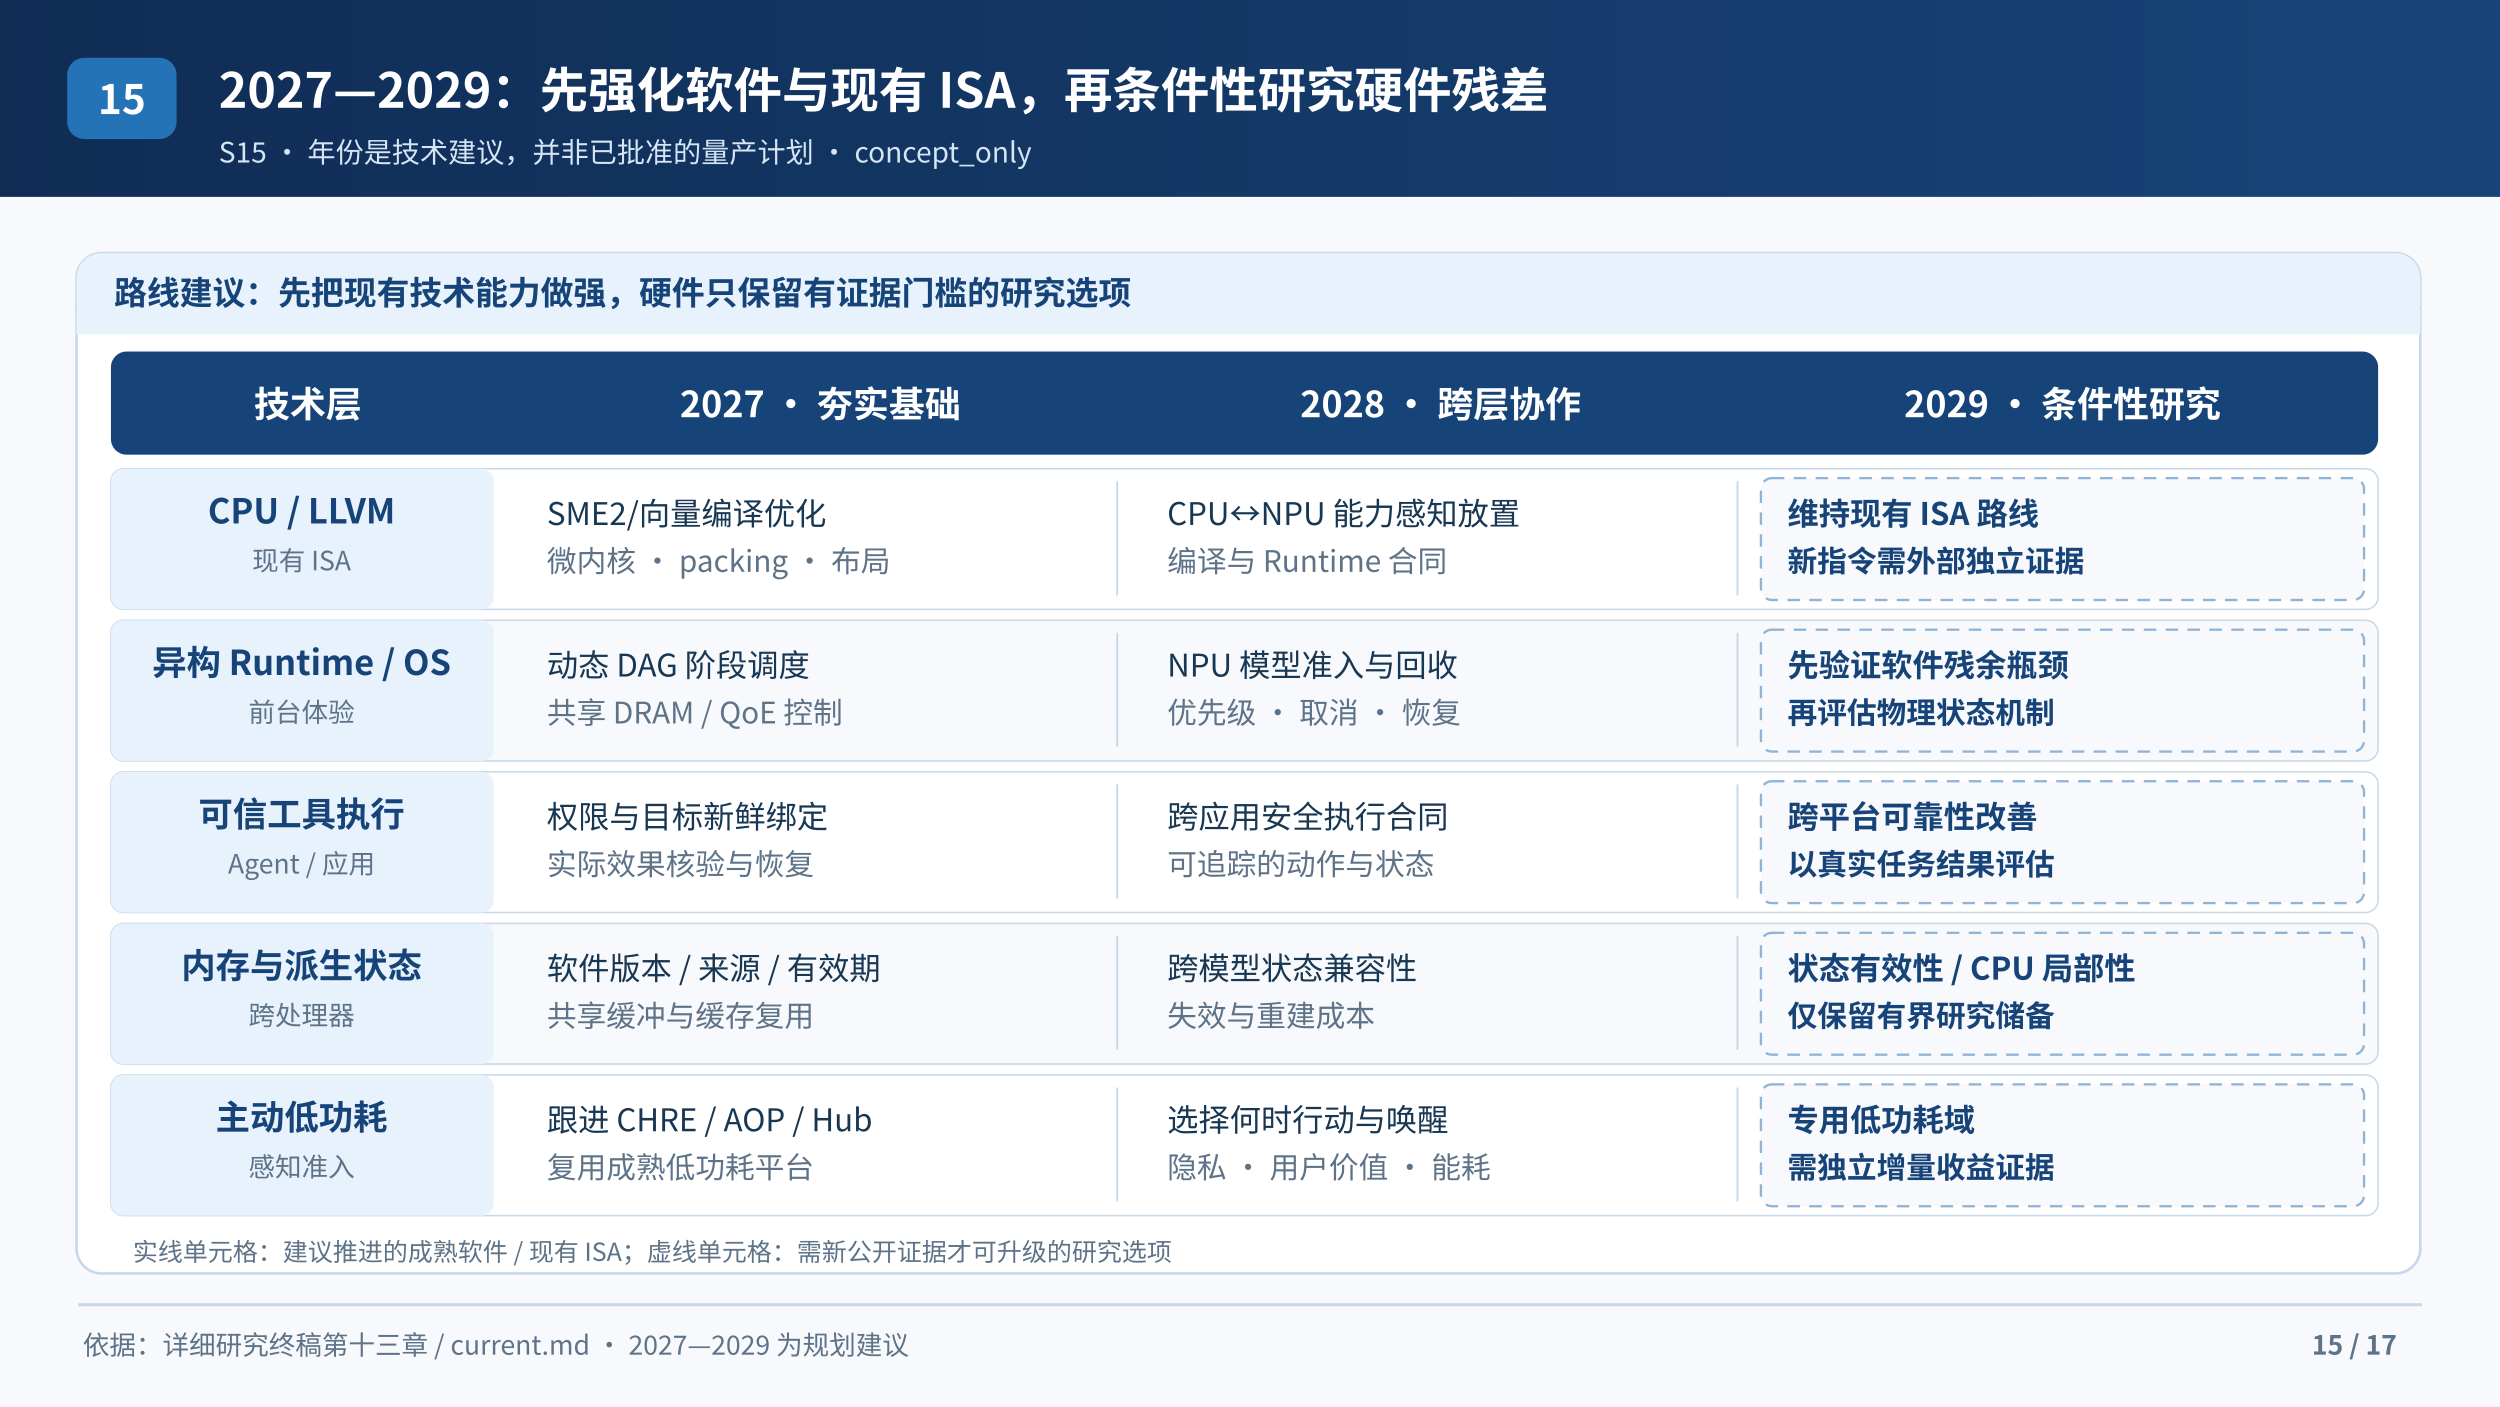
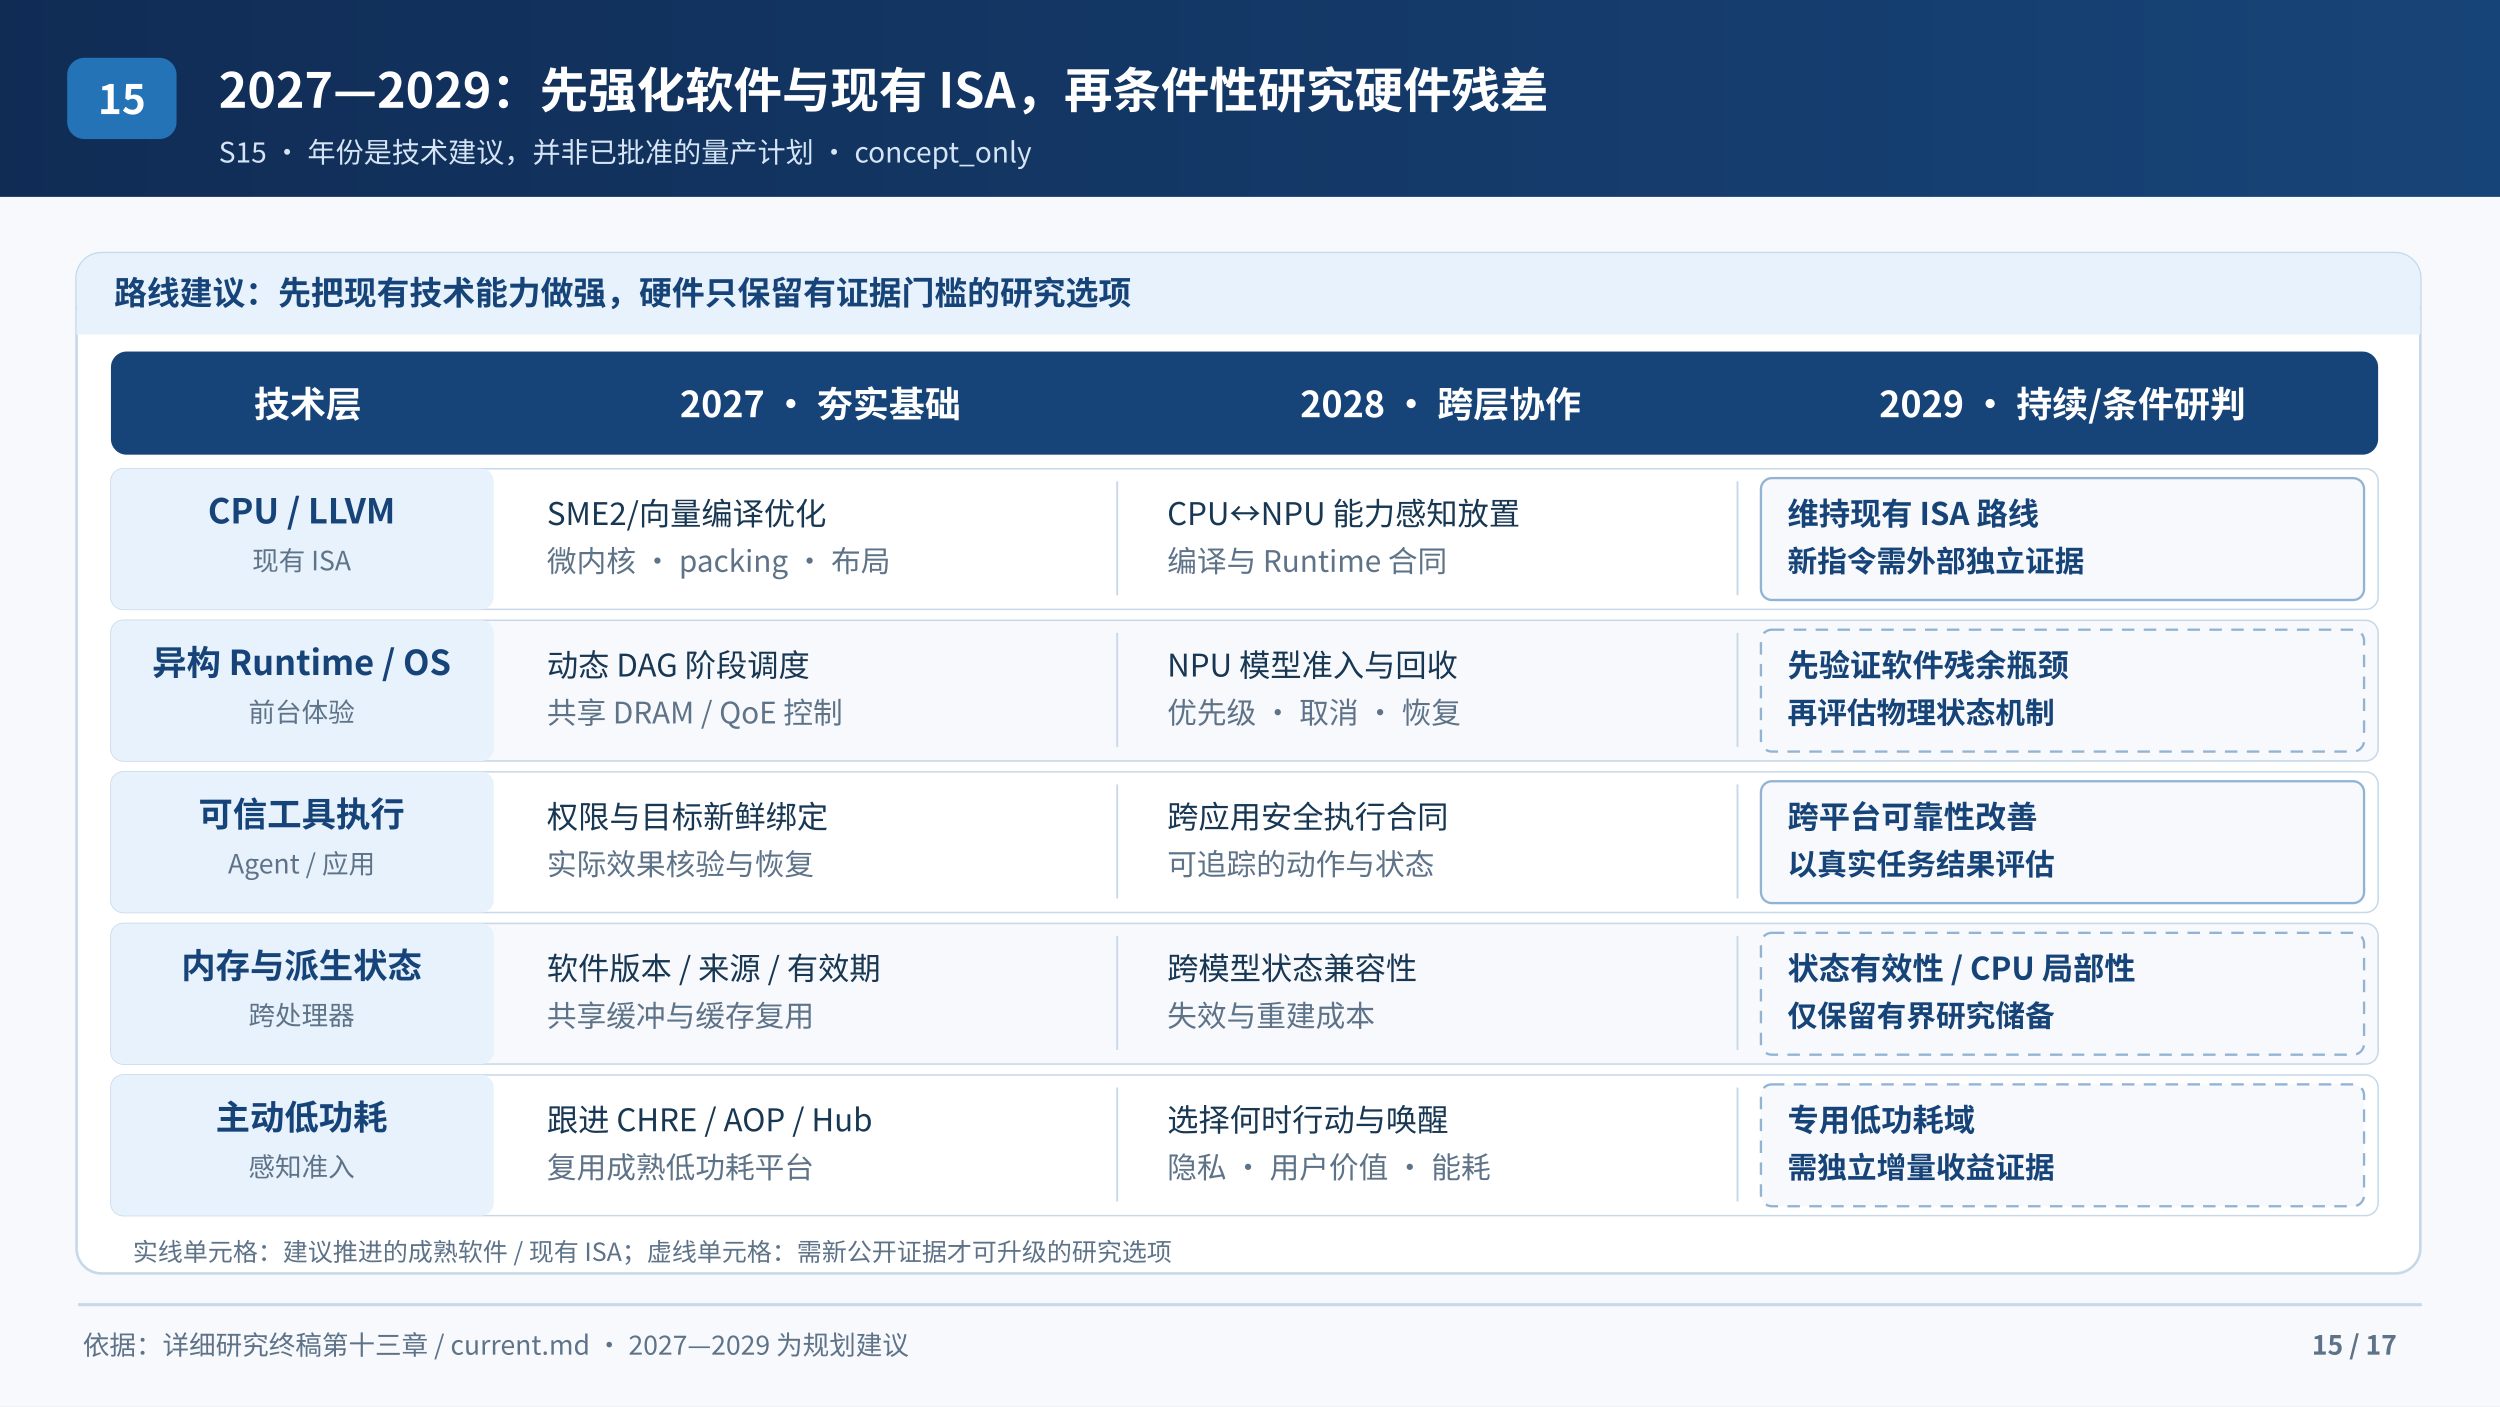
<svg xmlns="http://www.w3.org/2000/svg" width="1600" height="900" viewBox="0 0 1600 900" role="img" aria-label="2027—2029：先强化软件与现有 ISA，再条件性研究硬件残差">
  <defs>
    <linearGradient id="hdr">
      <stop stop-color="#102c55" />
      <stop offset="1" stop-color="#174478" />
    </linearGradient>
  </defs>
  <rect x="0" y="0" width="1600" height="900" rx="0" fill="#f7f9fd" stroke="none" stroke-width="1" />
  <rect x="0" y="0" width="1600" height="126" rx="0" fill="url(#hdr)" stroke="none" stroke-width="1" />
  <rect x="43" y="37" width="70" height="52" rx="11" fill="#2473b6" stroke="none" stroke-width="1" />
  <text x="78" y="73" font-family="'Noto Sans CJK SC','Microsoft YaHei',sans-serif" font-size="26" font-weight="800" fill="#ffffff" text-anchor="middle">15</text>
  <text x="140" y="69" font-family="'Noto Sans CJK SC','Microsoft YaHei',sans-serif" font-size="31" font-weight="740" fill="#ffffff" text-anchor="start">2027—2029：先强化软件与现有 ISA，再条件性研究硬件残差</text>
  <text x="140" y="104" font-family="'Noto Sans CJK SC','Microsoft YaHei',sans-serif" font-size="18" font-weight="400" fill="#d5e5f5" text-anchor="start">S15 · 年份是技术建议，并非已批准的量产计划 · concept_only</text>
  <rect x="49" y="162" width="1500" height="653" rx="16" fill="#ffffff" stroke="#c7d9e8" stroke-width="1.7" />
  <rect x="49" y="162" width="1500" height="48" rx="16" fill="#e7f2fd" stroke="none" stroke-width="1" />
  <rect x="49" y="198" width="1500" height="16" rx="0" fill="#e7f2fd" stroke="none" stroke-width="1" />
  <text x="73" y="195" font-family="'Noto Sans CJK SC','Microsoft YaHei',sans-serif" font-size="21" font-weight="710" fill="#174478" text-anchor="start">路线建议：先把现有技术能力做强，硬件只保留有证据门槛的研究选项</text>
  <rect x="71" y="225" width="1451" height="66" rx="10" fill="#174478" stroke="none" stroke-width="1" />
  <text x="197" y="267" font-family="'Noto Sans CJK SC','Microsoft YaHei',sans-serif" font-size="23" font-weight="720" fill="#ffffff" text-anchor="middle">技术层</text>
  <text x="525" y="267" font-family="'Noto Sans CJK SC','Microsoft YaHei',sans-serif" font-size="23" font-weight="720" fill="#ffffff" text-anchor="middle">2027 · 夯实基础</text>
  <text x="922" y="267" font-family="'Noto Sans CJK SC','Microsoft YaHei',sans-serif" font-size="23" font-weight="720" fill="#ffffff" text-anchor="middle">2028 · 跨层协作</text>
-   <text x="1320" y="267" font-family="'Noto Sans CJK SC','Microsoft YaHei',sans-serif" font-size="23" font-weight="720" fill="#ffffff" text-anchor="middle">2029 · 条件性研究</text>
+   <text x="1320" y="267" font-family="'Noto Sans CJK SC','Microsoft YaHei',sans-serif" font-size="23" font-weight="720" fill="#ffffff" text-anchor="middle">2029 · 持续/条件研判</text>
  <rect x="71" y="300" width="1451" height="90" rx="8" fill="#ffffff" stroke="#c7d9e8" stroke-width="1" />
  <rect x="71" y="300" width="245" height="90" rx="8" fill="#e7f2fd" stroke="none" stroke-width="1" />
  <text x="193" y="335" font-family="'Noto Sans CJK SC','Microsoft YaHei',sans-serif" font-size="22" font-weight="730" fill="#174478" text-anchor="middle">CPU / LLVM</text>
  <text x="193" y="365" font-family="'Noto Sans CJK SC','Microsoft YaHei',sans-serif" font-size="17" font-weight="420" fill="#5e7388" text-anchor="middle">现有 ISA</text>
  <rect x="335" y="307" width="384" height="77" rx="6" fill="#ffffff" stroke="none" stroke-width="1" />
  <text x="350" y="336" font-family="'Noto Sans CJK SC','Microsoft YaHei',sans-serif" font-size="20" font-weight="500" fill="#183753" text-anchor="start">SME2/向量编译优化</text>
  <text x="350" y="366" font-family="'Noto Sans CJK SC','Microsoft YaHei',sans-serif" font-size="19" font-weight="400" fill="#5e7388" text-anchor="start">微内核 · packing · 布局</text>
  <rect x="732" y="307" width="384" height="77" rx="6" fill="#ffffff" stroke="none" stroke-width="1" />
  <text x="747" y="336" font-family="'Noto Sans CJK SC','Microsoft YaHei',sans-serif" font-size="20" font-weight="500" fill="#183753" text-anchor="start">CPU↔NPU 能力感知放置</text>
  <text x="747" y="366" font-family="'Noto Sans CJK SC','Microsoft YaHei',sans-serif" font-size="19" font-weight="400" fill="#5e7388" text-anchor="start">编译与 Runtime 合同</text>
-   <rect x="1127" y="306" width="386" height="78" rx="7" fill="#f7f9fd" stroke="#92b4d4" stroke-width="1.5" stroke-dasharray="8 6" />
+   <rect x="1127" y="306" width="386" height="78" rx="7" fill="#f7f9fd" stroke="#92b4d4" stroke-width="1.5" />
  <text x="1144" y="336" font-family="'Noto Sans CJK SC','Microsoft YaHei',sans-serif" font-size="20" font-weight="670" fill="#174478" text-anchor="start">维持现有 ISA 路线</text>
  <text x="1144" y="366" font-family="'Noto Sans CJK SC','Microsoft YaHei',sans-serif" font-size="19" font-weight="600" fill="#174478" text-anchor="start">新指令需外部独立证据</text>
  <path d="M715 308 V381 M1112 308 V381" fill="none" stroke="#c7d9e8" stroke-width="1.2" />
  <rect x="71" y="397" width="1451" height="90" rx="8" fill="#f7f9fd" stroke="#c7d9e8" stroke-width="1" />
  <rect x="71" y="397" width="245" height="90" rx="8" fill="#e7f2fd" stroke="none" stroke-width="1" />
  <text x="193" y="432" font-family="'Noto Sans CJK SC','Microsoft YaHei',sans-serif" font-size="22" font-weight="730" fill="#174478" text-anchor="middle">异构 Runtime / OS</text>
  <text x="193" y="462" font-family="'Noto Sans CJK SC','Microsoft YaHei',sans-serif" font-size="17" font-weight="420" fill="#5e7388" text-anchor="middle">前台体验</text>
  <rect x="335" y="404" width="384" height="77" rx="6" fill="#f7f9fd" stroke="none" stroke-width="1" />
  <text x="350" y="433" font-family="'Noto Sans CJK SC','Microsoft YaHei',sans-serif" font-size="20" font-weight="500" fill="#183753" text-anchor="start">动态 DAG 阶段调度</text>
  <text x="350" y="463" font-family="'Noto Sans CJK SC','Microsoft YaHei',sans-serif" font-size="19" font-weight="400" fill="#5e7388" text-anchor="start">共享 DRAM / QoE 控制</text>
  <rect x="732" y="404" width="384" height="77" rx="6" fill="#f7f9fd" stroke="none" stroke-width="1" />
  <text x="747" y="433" font-family="'Noto Sans CJK SC','Microsoft YaHei',sans-serif" font-size="20" font-weight="500" fill="#183753" text-anchor="start">NPU 模型准入与回收</text>
  <text x="747" y="463" font-family="'Noto Sans CJK SC','Microsoft YaHei',sans-serif" font-size="19" font-weight="400" fill="#5e7388" text-anchor="start">优先级 · 取消 · 恢复</text>
  <rect x="1127" y="403" width="386" height="78" rx="7" fill="#f7f9fd" stroke="#92b4d4" stroke-width="1.5" stroke-dasharray="8 6" />
  <text x="1144" y="433" font-family="'Noto Sans CJK SC','Microsoft YaHei',sans-serif" font-size="20" font-weight="670" fill="#174478" text-anchor="start">先验证软件残余瓶颈</text>
  <text x="1144" y="463" font-family="'Noto Sans CJK SC','Microsoft YaHei',sans-serif" font-size="19" font-weight="600" fill="#174478" text-anchor="start">再评估物理状态机制</text>
  <path d="M715 405 V478 M1112 405 V478" fill="none" stroke="#c7d9e8" stroke-width="1.2" />
  <rect x="71" y="494" width="1451" height="90" rx="8" fill="#ffffff" stroke="#c7d9e8" stroke-width="1" />
  <rect x="71" y="494" width="245" height="90" rx="8" fill="#e7f2fd" stroke="none" stroke-width="1" />
  <text x="193" y="529" font-family="'Noto Sans CJK SC','Microsoft YaHei',sans-serif" font-size="22" font-weight="730" fill="#174478" text-anchor="middle">可信工具执行</text>
  <text x="193" y="559" font-family="'Noto Sans CJK SC','Microsoft YaHei',sans-serif" font-size="17" font-weight="420" fill="#5e7388" text-anchor="middle">Agent / 应用</text>
  <rect x="335" y="501" width="384" height="77" rx="6" fill="#ffffff" stroke="none" stroke-width="1" />
  <text x="350" y="530" font-family="'Noto Sans CJK SC','Microsoft YaHei',sans-serif" font-size="20" font-weight="500" fill="#183753" text-anchor="start">权限与目标新鲜绑定</text>
  <text x="350" y="560" font-family="'Noto Sans CJK SC','Microsoft YaHei',sans-serif" font-size="19" font-weight="400" fill="#5e7388" text-anchor="start">实际效果核验与恢复</text>
  <rect x="732" y="501" width="384" height="77" rx="6" fill="#ffffff" stroke="none" stroke-width="1" />
  <text x="747" y="530" font-family="'Noto Sans CJK SC','Microsoft YaHei',sans-serif" font-size="20" font-weight="500" fill="#183753" text-anchor="start">跨应用安全执行合同</text>
  <text x="747" y="560" font-family="'Noto Sans CJK SC','Microsoft YaHei',sans-serif" font-size="19" font-weight="400" fill="#5e7388" text-anchor="start">可追踪的动作与状态</text>
-   <rect x="1127" y="500" width="386" height="78" rx="7" fill="#f7f9fd" stroke="#92b4d4" stroke-width="1.5" stroke-dasharray="8 6" />
+   <rect x="1127" y="500" width="386" height="78" rx="7" fill="#f7f9fd" stroke="#92b4d4" stroke-width="1.5" />
  <text x="1144" y="530" font-family="'Noto Sans CJK SC','Microsoft YaHei',sans-serif" font-size="20" font-weight="670" fill="#174478" text-anchor="start">跨平台可靠性改善</text>
  <text x="1144" y="560" font-family="'Noto Sans CJK SC','Microsoft YaHei',sans-serif" font-size="19" font-weight="600" fill="#174478" text-anchor="start">以真实任务结果评估</text>
  <path d="M715 502 V575 M1112 502 V575" fill="none" stroke="#c7d9e8" stroke-width="1.2" />
  <rect x="71" y="591" width="1451" height="90" rx="8" fill="#f7f9fd" stroke="#c7d9e8" stroke-width="1" />
  <rect x="71" y="591" width="245" height="90" rx="8" fill="#e7f2fd" stroke="none" stroke-width="1" />
  <text x="193" y="626" font-family="'Noto Sans CJK SC','Microsoft YaHei',sans-serif" font-size="22" font-weight="730" fill="#174478" text-anchor="middle">内存与派生状态</text>
  <text x="193" y="656" font-family="'Noto Sans CJK SC','Microsoft YaHei',sans-serif" font-size="17" font-weight="420" fill="#5e7388" text-anchor="middle">跨处理器</text>
  <rect x="335" y="598" width="384" height="77" rx="6" fill="#f7f9fd" stroke="none" stroke-width="1" />
  <text x="350" y="627" font-family="'Noto Sans CJK SC','Microsoft YaHei',sans-serif" font-size="20" font-weight="500" fill="#183753" text-anchor="start">软件版本 / 来源 / 有效期</text>
  <text x="350" y="657" font-family="'Noto Sans CJK SC','Microsoft YaHei',sans-serif" font-size="19" font-weight="400" fill="#5e7388" text-anchor="start">共享缓冲与缓存复用</text>
  <rect x="732" y="598" width="384" height="77" rx="6" fill="#f7f9fd" stroke="none" stroke-width="1" />
  <text x="747" y="627" font-family="'Noto Sans CJK SC','Microsoft YaHei',sans-serif" font-size="20" font-weight="500" fill="#183753" text-anchor="start">跨模型状态兼容性</text>
  <text x="747" y="657" font-family="'Noto Sans CJK SC','Microsoft YaHei',sans-serif" font-size="19" font-weight="400" fill="#5e7388" text-anchor="start">失效与重建成本</text>
  <rect x="1127" y="597" width="386" height="78" rx="7" fill="#f7f9fd" stroke="#92b4d4" stroke-width="1.5" stroke-dasharray="8 6" />
  <text x="1144" y="627" font-family="'Noto Sans CJK SC','Microsoft YaHei',sans-serif" font-size="20" font-weight="670" fill="#174478" text-anchor="start">状态有效性 / CPU 局部性</text>
  <text x="1144" y="657" font-family="'Noto Sans CJK SC','Microsoft YaHei',sans-serif" font-size="19" font-weight="600" fill="#174478" text-anchor="start">仅保留有界研究储备</text>
  <path d="M715 599 V672 M1112 599 V672" fill="none" stroke="#c7d9e8" stroke-width="1.2" />
  <rect x="71" y="688" width="1451" height="90" rx="8" fill="#ffffff" stroke="#c7d9e8" stroke-width="1" />
  <rect x="71" y="688" width="245" height="90" rx="8" fill="#e7f2fd" stroke="none" stroke-width="1" />
  <text x="193" y="723" font-family="'Noto Sans CJK SC','Microsoft YaHei',sans-serif" font-size="22" font-weight="730" fill="#174478" text-anchor="middle">主动低功耗</text>
  <text x="193" y="753" font-family="'Noto Sans CJK SC','Microsoft YaHei',sans-serif" font-size="17" font-weight="420" fill="#5e7388" text-anchor="middle">感知准入</text>
  <rect x="335" y="695" width="384" height="77" rx="6" fill="#ffffff" stroke="none" stroke-width="1" />
  <text x="350" y="724" font-family="'Noto Sans CJK SC','Microsoft YaHei',sans-serif" font-size="20" font-weight="500" fill="#183753" text-anchor="start">跟进 CHRE / AOP / Hub</text>
  <text x="350" y="754" font-family="'Noto Sans CJK SC','Microsoft YaHei',sans-serif" font-size="19" font-weight="400" fill="#5e7388" text-anchor="start">复用成熟低功耗平台</text>
  <rect x="732" y="695" width="384" height="77" rx="6" fill="#ffffff" stroke="none" stroke-width="1" />
  <text x="747" y="724" font-family="'Noto Sans CJK SC','Microsoft YaHei',sans-serif" font-size="20" font-weight="500" fill="#183753" text-anchor="start">选择何时行动与唤醒</text>
  <text x="747" y="754" font-family="'Noto Sans CJK SC','Microsoft YaHei',sans-serif" font-size="19" font-weight="400" fill="#5e7388" text-anchor="start">隐私 · 用户价值 · 能耗</text>
  <rect x="1127" y="694" width="386" height="78" rx="7" fill="#f7f9fd" stroke="#92b4d4" stroke-width="1.5" stroke-dasharray="8 6" />
  <text x="1144" y="724" font-family="'Noto Sans CJK SC','Microsoft YaHei',sans-serif" font-size="20" font-weight="670" fill="#174478" text-anchor="start">专用低功耗域</text>
  <text x="1144" y="754" font-family="'Noto Sans CJK SC','Microsoft YaHei',sans-serif" font-size="19" font-weight="600" fill="#174478" text-anchor="start">需独立增量收益证据</text>
  <path d="M715 696 V769 M1112 696 V769" fill="none" stroke="#c7d9e8" stroke-width="1.2" />
  <text x="85" y="807" font-family="'Noto Sans CJK SC','Microsoft YaHei',sans-serif" font-size="16" font-weight="400" fill="#5e7388" text-anchor="start">实线单元格：建议推进的成熟软件 / 现有 ISA；虚线单元格：需新公开证据才可升级的研究选项</text>
  <path d="M50 835 H1550" fill="none" stroke="#c7d9e8" stroke-width="2" />
  <text x="53" y="867" font-family="'Noto Sans CJK SC','Microsoft YaHei',sans-serif" font-size="17" font-weight="400" fill="#5e7388" text-anchor="start">依据：详细研究终稿第十三章 / current.md · 2027—2029 为规划建议</text>
  <text x="1534" y="867" font-family="'Noto Sans CJK SC','Microsoft YaHei',sans-serif" font-size="17" font-weight="650" fill="#5e7388" text-anchor="end">15 / 17</text>
</svg>
